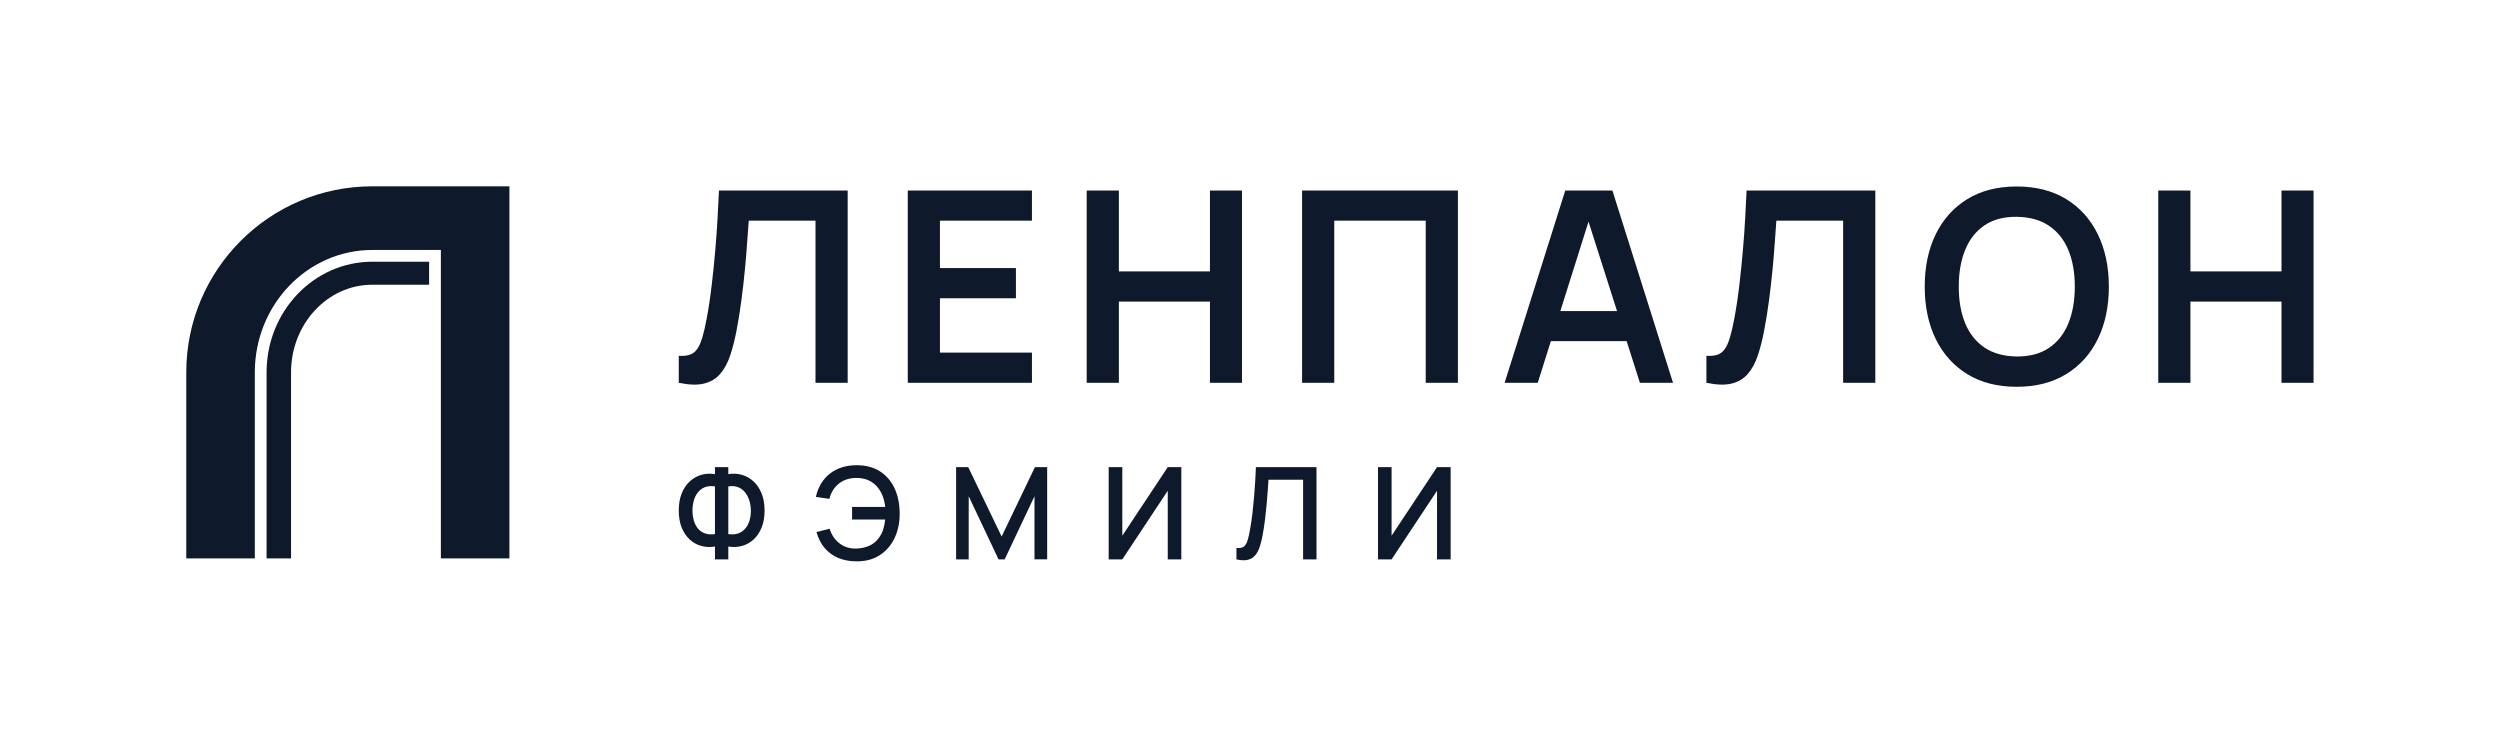
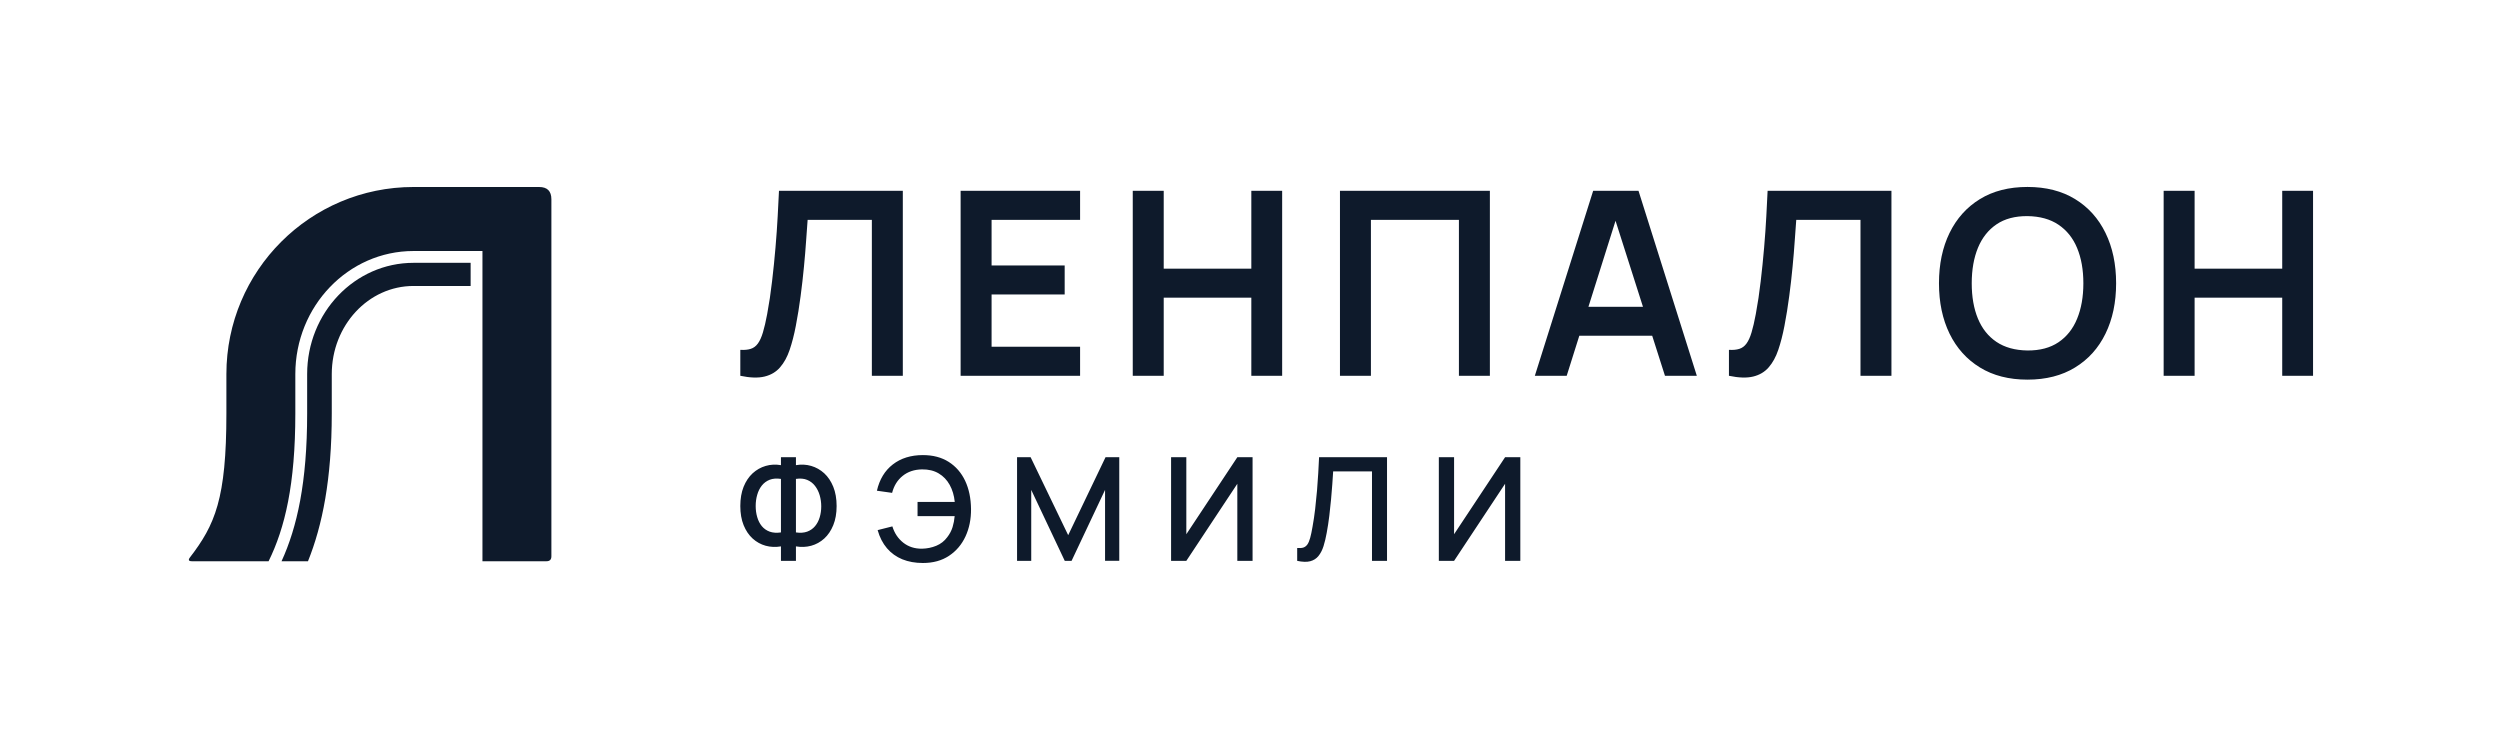
- <svg xmlns="http://www.w3.org/2000/svg" viewBox="0 0 561.68 167.58" width="561.68" height="167.58">
-   <g transform="translate(23.15 28.66) scale(1.1)">
-     <path fill="#0E1A2B" d="M17 88V50A38 38 0 0 1 55 12H83V88H69V25H55A24 25 0 0 0 31 50V88Z" />
-     <path fill="#0E1A2B" d="M33.4 88V50A21.6 22.6 0 0 1 55 27.4H66.6V32.1H55A16.6 17.9 0 0 0 38.4 50V88Z" />
+ <svg xmlns="http://www.w3.org/2000/svg" viewBox="0 0 583.84 174.64" width="583.84" height="174.64">
+   <g transform="translate(33.32 29.87) scale(1.15)">
+     <path fill="#0E1A2B" d="M10 88Q9 88 9.61 87.21C14.69 80.6 17 75.32 17 58V50A38 38 0 0 1 55 12H80.5Q83 12 83 14.5V87Q83 88 82 88H69V25H55A24 25 0 0 0 31 50V58C31 72.38 28.9 81.25 25.57 88Z" />
+     <path fill="#0E1A2B" d="M28.2 88C31.37 81.08 33.4 71.97 33.4 58V50A21.6 22.6 0 0 1 55 27.4H66.6V32.1H55A16.6 17.9 0 0 0 38.4 50V58C38.4 71.29 36.5 80.72 33.57 88Z" />
  </g>
-   <path fill="#0E1A2B" d="M152.5 86V79.94Q153.94 80.03 154.93 79.71Q155.92 79.4 156.59 78.48Q157.27 77.56 157.78 75.87Q158.29 74.18 158.77 71.59Q159.46 67.91 159.92 63.9Q160.39 59.9 160.72 56.01Q161.05 52.13 161.23 48.71Q161.41 45.29 161.53 42.8H190.45V86H183.22V49.58H168.22Q168.07 51.59 167.87 54.42Q167.68 57.26 167.36 60.56Q167.05 63.86 166.58 67.4Q166.12 70.94 165.46 74.36Q164.86 77.48 164.02 79.95Q163.18 82.43 161.78 84.03Q160.39 85.64 158.15 86.18Q155.92 86.72 152.5 86ZM203.95 86V42.8H231.85V49.58H211.18V60.23H228.25V67.01H211.18V79.22H231.85V86ZM244.15 86V42.8H251.38V60.98H271.84V42.8H279.04V86H271.84V67.76H251.38V86ZM292.54 86V42.8H327.55V86H320.32V49.58H299.77V86ZM338.05 86 351.67 42.8H362.26L375.88 86H368.44L356.08 47.24H357.7L345.49 86ZM345.64 76.64V69.89H368.32V76.64ZM383.38 86V79.94Q384.82 80.03 385.81 79.71Q386.8 79.4 387.47 78.48Q388.15 77.56 388.66 75.87Q389.17 74.18 389.65 71.59Q390.34 67.91 390.8 63.9Q391.27 59.9 391.6 56.01Q391.93 52.13 392.11 48.71Q392.29 45.29 392.41 42.8H421.33V86H414.1V49.58H399.1Q398.95 51.59 398.75 54.42Q398.56 57.26 398.24 60.56Q397.93 63.86 397.46 67.4Q397 70.94 396.34 74.36Q395.74 77.48 394.9 79.95Q394.06 82.43 392.66 84.03Q391.27 85.64 389.03 86.18Q386.8 86.72 383.38 86ZM453.1 86.9Q446.62 86.9 442 84.06Q437.38 81.23 434.9 76.16Q432.43 71.09 432.43 64.4Q432.43 57.71 434.9 52.64Q437.38 47.57 442 44.73Q446.62 41.9 453.1 41.9Q459.58 41.9 464.21 44.73Q468.85 47.57 471.32 52.64Q473.8 57.71 473.8 64.4Q473.8 71.09 471.32 76.16Q468.85 81.23 464.21 84.06Q459.58 86.9 453.1 86.9ZM453.1 80.09Q457.45 80.12 460.34 78.17Q463.24 76.22 464.69 72.68Q466.15 69.14 466.15 64.4Q466.15 59.66 464.69 56.16Q463.24 52.67 460.34 50.72Q457.45 48.77 453.1 48.71Q448.75 48.68 445.87 50.62Q442.99 52.58 441.53 56.12Q440.08 59.66 440.08 64.4Q440.08 69.14 441.52 72.63Q442.96 76.12 445.85 78.08Q448.75 80.03 453.1 80.09ZM484.9 86V42.8H492.13V60.98H512.59V42.8H519.79V86H512.59V67.76H492.13V86Z" />
-   <path fill="#0E1A2B" d="M160.63 125.68V122.79Q159.04 123.06 157.57 122.66Q156.11 122.26 154.97 121.22Q153.82 120.18 153.16 118.54Q152.5 116.9 152.5 114.71Q152.5 112.51 153.16 110.86Q153.82 109.21 154.97 108.16Q156.11 107.11 157.57 106.68Q159.04 106.26 160.63 106.53V104.95H163.63V106.53Q165.23 106.26 166.69 106.68Q168.15 107.11 169.3 108.16Q170.44 109.21 171.11 110.86Q171.78 112.51 171.78 114.71Q171.78 116.9 171.11 118.54Q170.44 120.18 169.3 121.22Q168.15 122.26 166.69 122.66Q165.23 123.06 163.63 122.79V125.68ZM160.63 120V109.28Q159.34 109.08 158.38 109.46Q157.42 109.83 156.8 110.62Q156.18 111.4 155.88 112.46Q155.58 113.52 155.58 114.71Q155.58 115.89 155.88 116.94Q156.18 117.98 156.8 118.74Q157.42 119.49 158.38 119.84Q159.34 120.18 160.63 120ZM163.63 120Q164.92 120.18 165.88 119.84Q166.83 119.49 167.45 118.74Q168.08 118 168.39 116.97Q168.7 115.94 168.7 114.78Q168.7 113.63 168.39 112.57Q168.08 111.5 167.45 110.69Q166.83 109.87 165.88 109.48Q164.92 109.08 163.63 109.28ZM192.5 126.12Q190.21 126.12 188.39 125.38Q186.57 124.63 185.31 123.16Q184.05 121.7 183.44 119.54L186.4 118.79Q187.01 120.82 188.58 122.05Q190.14 123.28 192.33 123.25Q193.84 123.22 195.18 122.67Q196.52 122.11 197.38 120.95Q198.12 120 198.44 118.93Q198.76 117.87 198.87 116.73H191.44V113.89H198.88Q198.68 111.95 197.86 110.48Q197.05 109.01 195.66 108.18Q194.27 107.35 192.33 107.38Q190.02 107.41 188.45 108.67Q186.88 109.93 186.34 112.08L183.3 111.64Q184.08 108.25 186.49 106.38Q188.9 104.52 192.5 104.52Q195.52 104.52 197.67 105.88Q199.82 107.24 200.96 109.66Q202.11 112.09 202.13 115.32Q202.16 118.34 201.03 120.79Q199.9 123.24 197.74 124.68Q195.57 126.12 192.5 126.12ZM214.81 125.68V104.95H217.53L225.04 120.54L232.52 104.95H235.27V125.67H232.42V111.49L225.72 125.68H224.35L217.64 111.49V125.68ZM265.41 125.68H262.36V110.26L252.15 125.68H249.09V104.95H252.15V120.36L262.36 104.95H265.41ZM277.79 125.68V123.11Q278.53 123.18 279.01 123.03Q279.49 122.88 279.82 122.42Q280.15 121.97 280.39 121.11Q280.63 120.24 280.86 118.87Q281.18 117.13 281.39 115.29Q281.61 113.44 281.76 111.62Q281.91 109.8 282.01 108.1Q282.11 106.4 282.17 104.95H295.78V125.68H292.77V107.79H284.99Q284.92 108.94 284.82 110.36Q284.72 111.79 284.57 113.39Q284.43 114.99 284.22 116.68Q284.01 118.38 283.7 120.1Q283.44 121.57 283.06 122.75Q282.69 123.93 282.05 124.71Q281.42 125.5 280.4 125.76Q279.38 126.03 277.79 125.68ZM325.92 125.68H322.86V110.26L312.65 125.68H309.6V104.95H312.65V120.36L322.86 104.95H325.92Z" />
+   <path fill="#0E1A2B" d="M172.89 87.76V81.7Q174.33 81.79 175.32 81.47Q176.31 81.16 176.98 80.24Q177.66 79.33 178.17 77.63Q178.68 75.94 179.16 73.36Q179.85 69.67 180.31 65.66Q180.78 61.66 181.11 57.77Q181.44 53.89 181.62 50.47Q181.8 47.05 181.92 44.56H210.84V87.76H203.61V51.34H188.61Q188.46 53.35 188.26 56.18Q188.07 59.02 187.75 62.32Q187.44 65.62 186.97 69.16Q186.51 72.7 185.85 76.12Q185.25 79.24 184.41 81.71Q183.57 84.19 182.17 85.79Q180.78 87.4 178.54 87.94Q176.31 88.48 172.89 87.76ZM224.34 87.76V44.56H252.24V51.34H231.57V61.99H248.64V68.77H231.57V80.98H252.24V87.76ZM264.54 87.76V44.56H271.77V62.74H292.23V44.56H299.43V87.76H292.23V69.52H271.77V87.76ZM312.93 87.76V44.56H347.94V87.76H340.71V51.34H320.16V87.76ZM358.44 87.76 372.06 44.56H382.65L396.27 87.76H388.83L376.47 49H378.09L365.88 87.76ZM366.03 78.4V71.65H388.71V78.4ZM403.77 87.76V81.7Q405.21 81.79 406.2 81.47Q407.19 81.16 407.86 80.24Q408.54 79.33 409.05 77.63Q409.56 75.94 410.04 73.36Q410.73 69.67 411.19 65.66Q411.66 61.66 411.99 57.77Q412.32 53.89 412.5 50.47Q412.68 47.05 412.8 44.56H441.72V87.76H434.49V51.34H419.49Q419.34 53.35 419.14 56.18Q418.95 59.02 418.63 62.32Q418.32 65.62 417.85 69.16Q417.39 72.7 416.73 76.12Q416.13 79.24 415.29 81.71Q414.45 84.19 413.05 85.79Q411.66 87.4 409.42 87.94Q407.19 88.48 403.77 87.76ZM473.49 88.66Q467.01 88.66 462.39 85.82Q457.77 82.99 455.29 77.92Q452.82 72.85 452.82 66.16Q452.82 59.47 455.29 54.4Q457.77 49.33 462.39 46.49Q467.01 43.66 473.49 43.66Q479.97 43.66 484.6 46.49Q489.24 49.33 491.71 54.4Q494.19 59.47 494.19 66.16Q494.19 72.85 491.71 77.92Q489.24 82.99 484.6 85.82Q479.97 88.66 473.49 88.66ZM473.49 81.85Q477.84 81.88 480.73 79.93Q483.63 77.98 485.08 74.44Q486.54 70.9 486.54 66.16Q486.54 61.42 485.08 57.92Q483.63 54.43 480.73 52.48Q477.84 50.53 473.49 50.47Q469.14 50.44 466.26 52.39Q463.38 54.34 461.92 57.88Q460.47 61.42 460.47 66.16Q460.47 70.9 461.91 74.39Q463.35 77.89 466.24 79.84Q469.14 81.79 473.49 81.85ZM505.29 87.76V44.56H512.52V62.74H532.98V44.56H540.18V87.76H532.98V69.52H512.52V87.76Z" />
+   <path fill="#0E1A2B" d="M182.38 130.98V127.6Q180.52 127.92 178.81 127.45Q177.11 126.98 175.77 125.77Q174.44 124.56 173.66 122.64Q172.89 120.73 172.89 118.18Q172.89 115.61 173.66 113.68Q174.44 111.76 175.77 110.53Q177.11 109.31 178.81 108.81Q180.52 108.31 182.38 108.63V106.78H185.88V108.63Q187.74 108.31 189.45 108.81Q191.15 109.31 192.49 110.53Q193.82 111.76 194.6 113.68Q195.38 115.61 195.38 118.18Q195.38 120.73 194.6 122.64Q193.82 124.56 192.49 125.77Q191.15 126.98 189.45 127.45Q187.74 127.92 185.88 127.6V130.98ZM182.38 124.34V111.84Q180.87 111.61 179.75 112.04Q178.64 112.48 177.91 113.4Q177.19 114.31 176.84 115.55Q176.48 116.78 176.48 118.18Q176.48 119.55 176.84 120.77Q177.19 121.99 177.91 122.87Q178.64 123.75 179.75 124.16Q180.87 124.56 182.38 124.34ZM185.88 124.34Q187.39 124.56 188.5 124.16Q189.61 123.75 190.34 122.88Q191.07 122.01 191.43 120.8Q191.79 119.6 191.79 118.26Q191.79 116.92 191.43 115.67Q191.07 114.43 190.34 113.48Q189.61 112.53 188.5 112.07Q187.39 111.61 185.88 111.84ZM215.53 131.48Q212.86 131.48 210.73 130.62Q208.61 129.75 207.14 128.04Q205.67 126.32 204.96 123.8L208.4 122.93Q209.13 125.3 210.95 126.74Q212.77 128.17 215.33 128.14Q217.09 128.1 218.65 127.46Q220.22 126.81 221.22 125.45Q222.08 124.34 222.46 123.1Q222.84 121.85 222.95 120.53H214.28V117.22H222.97Q222.74 114.95 221.79 113.24Q220.84 111.52 219.22 110.56Q217.59 109.59 215.33 109.62Q212.64 109.66 210.81 111.13Q208.98 112.6 208.34 115.1L204.79 114.6Q205.7 110.63 208.51 108.46Q211.33 106.28 215.53 106.28Q219.06 106.28 221.56 107.87Q224.06 109.46 225.4 112.29Q226.73 115.12 226.77 118.88Q226.8 122.41 225.48 125.27Q224.16 128.12 221.63 129.8Q219.11 131.48 215.53 131.48ZM237.52 130.98V106.78H240.69L249.46 124.98L258.18 106.78H261.39V130.96H258.07V114.41L250.25 130.98H248.66L240.83 114.41V130.98ZM292.52 130.98H288.96V112.98L277.05 130.98H273.49V106.78H277.05V124.76L288.96 106.78H292.52ZM302.94 130.98V127.97Q303.8 128.05 304.36 127.88Q304.92 127.7 305.31 127.17Q305.69 126.64 305.97 125.63Q306.25 124.63 306.52 123.03Q306.89 121 307.14 118.85Q307.39 116.7 307.57 114.57Q307.74 112.45 307.86 110.46Q307.98 108.48 308.05 106.78H323.92V130.98H320.41V110.09H311.34Q311.25 111.44 311.14 113.1Q311.02 114.77 310.85 116.63Q310.68 118.49 310.44 120.48Q310.2 122.46 309.83 124.46Q309.52 126.17 309.09 127.55Q308.65 128.93 307.91 129.84Q307.17 130.76 305.98 131.07Q304.79 131.38 302.94 130.98ZM355.05 130.98H351.49V112.98L339.58 130.98H336.02V106.78H339.58V124.76L351.49 106.78H355.05Z" />
</svg>
